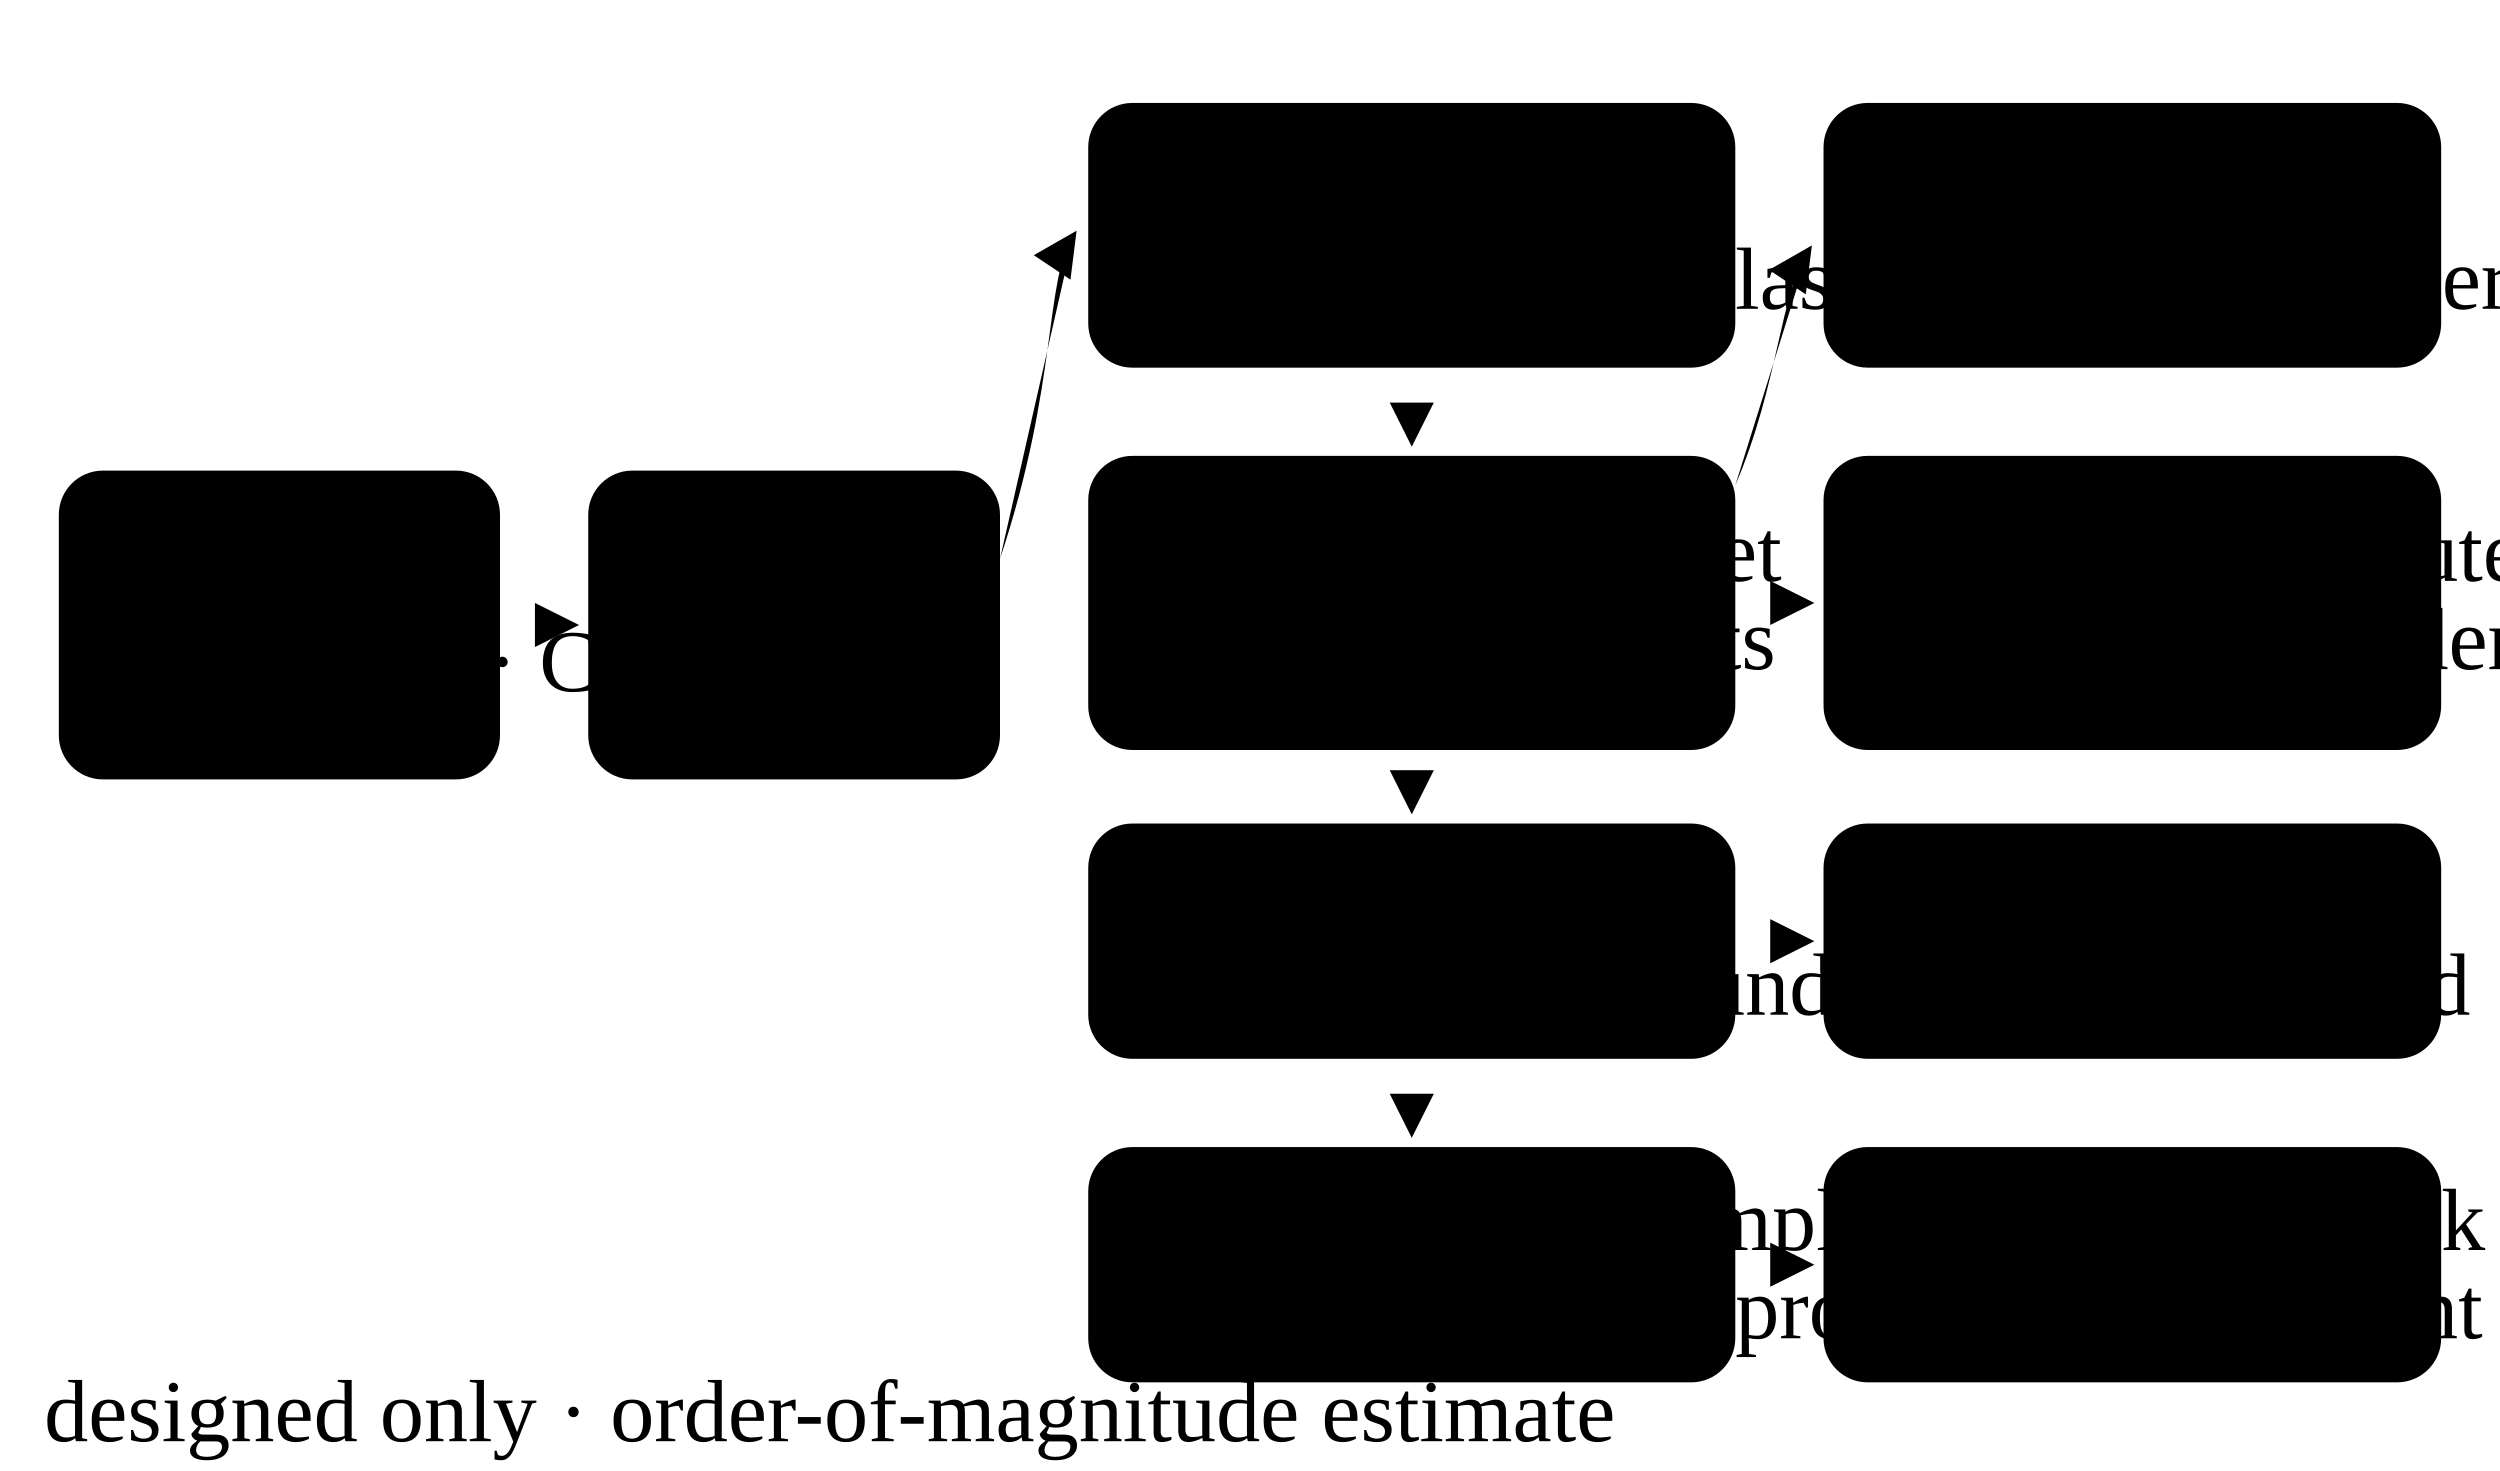
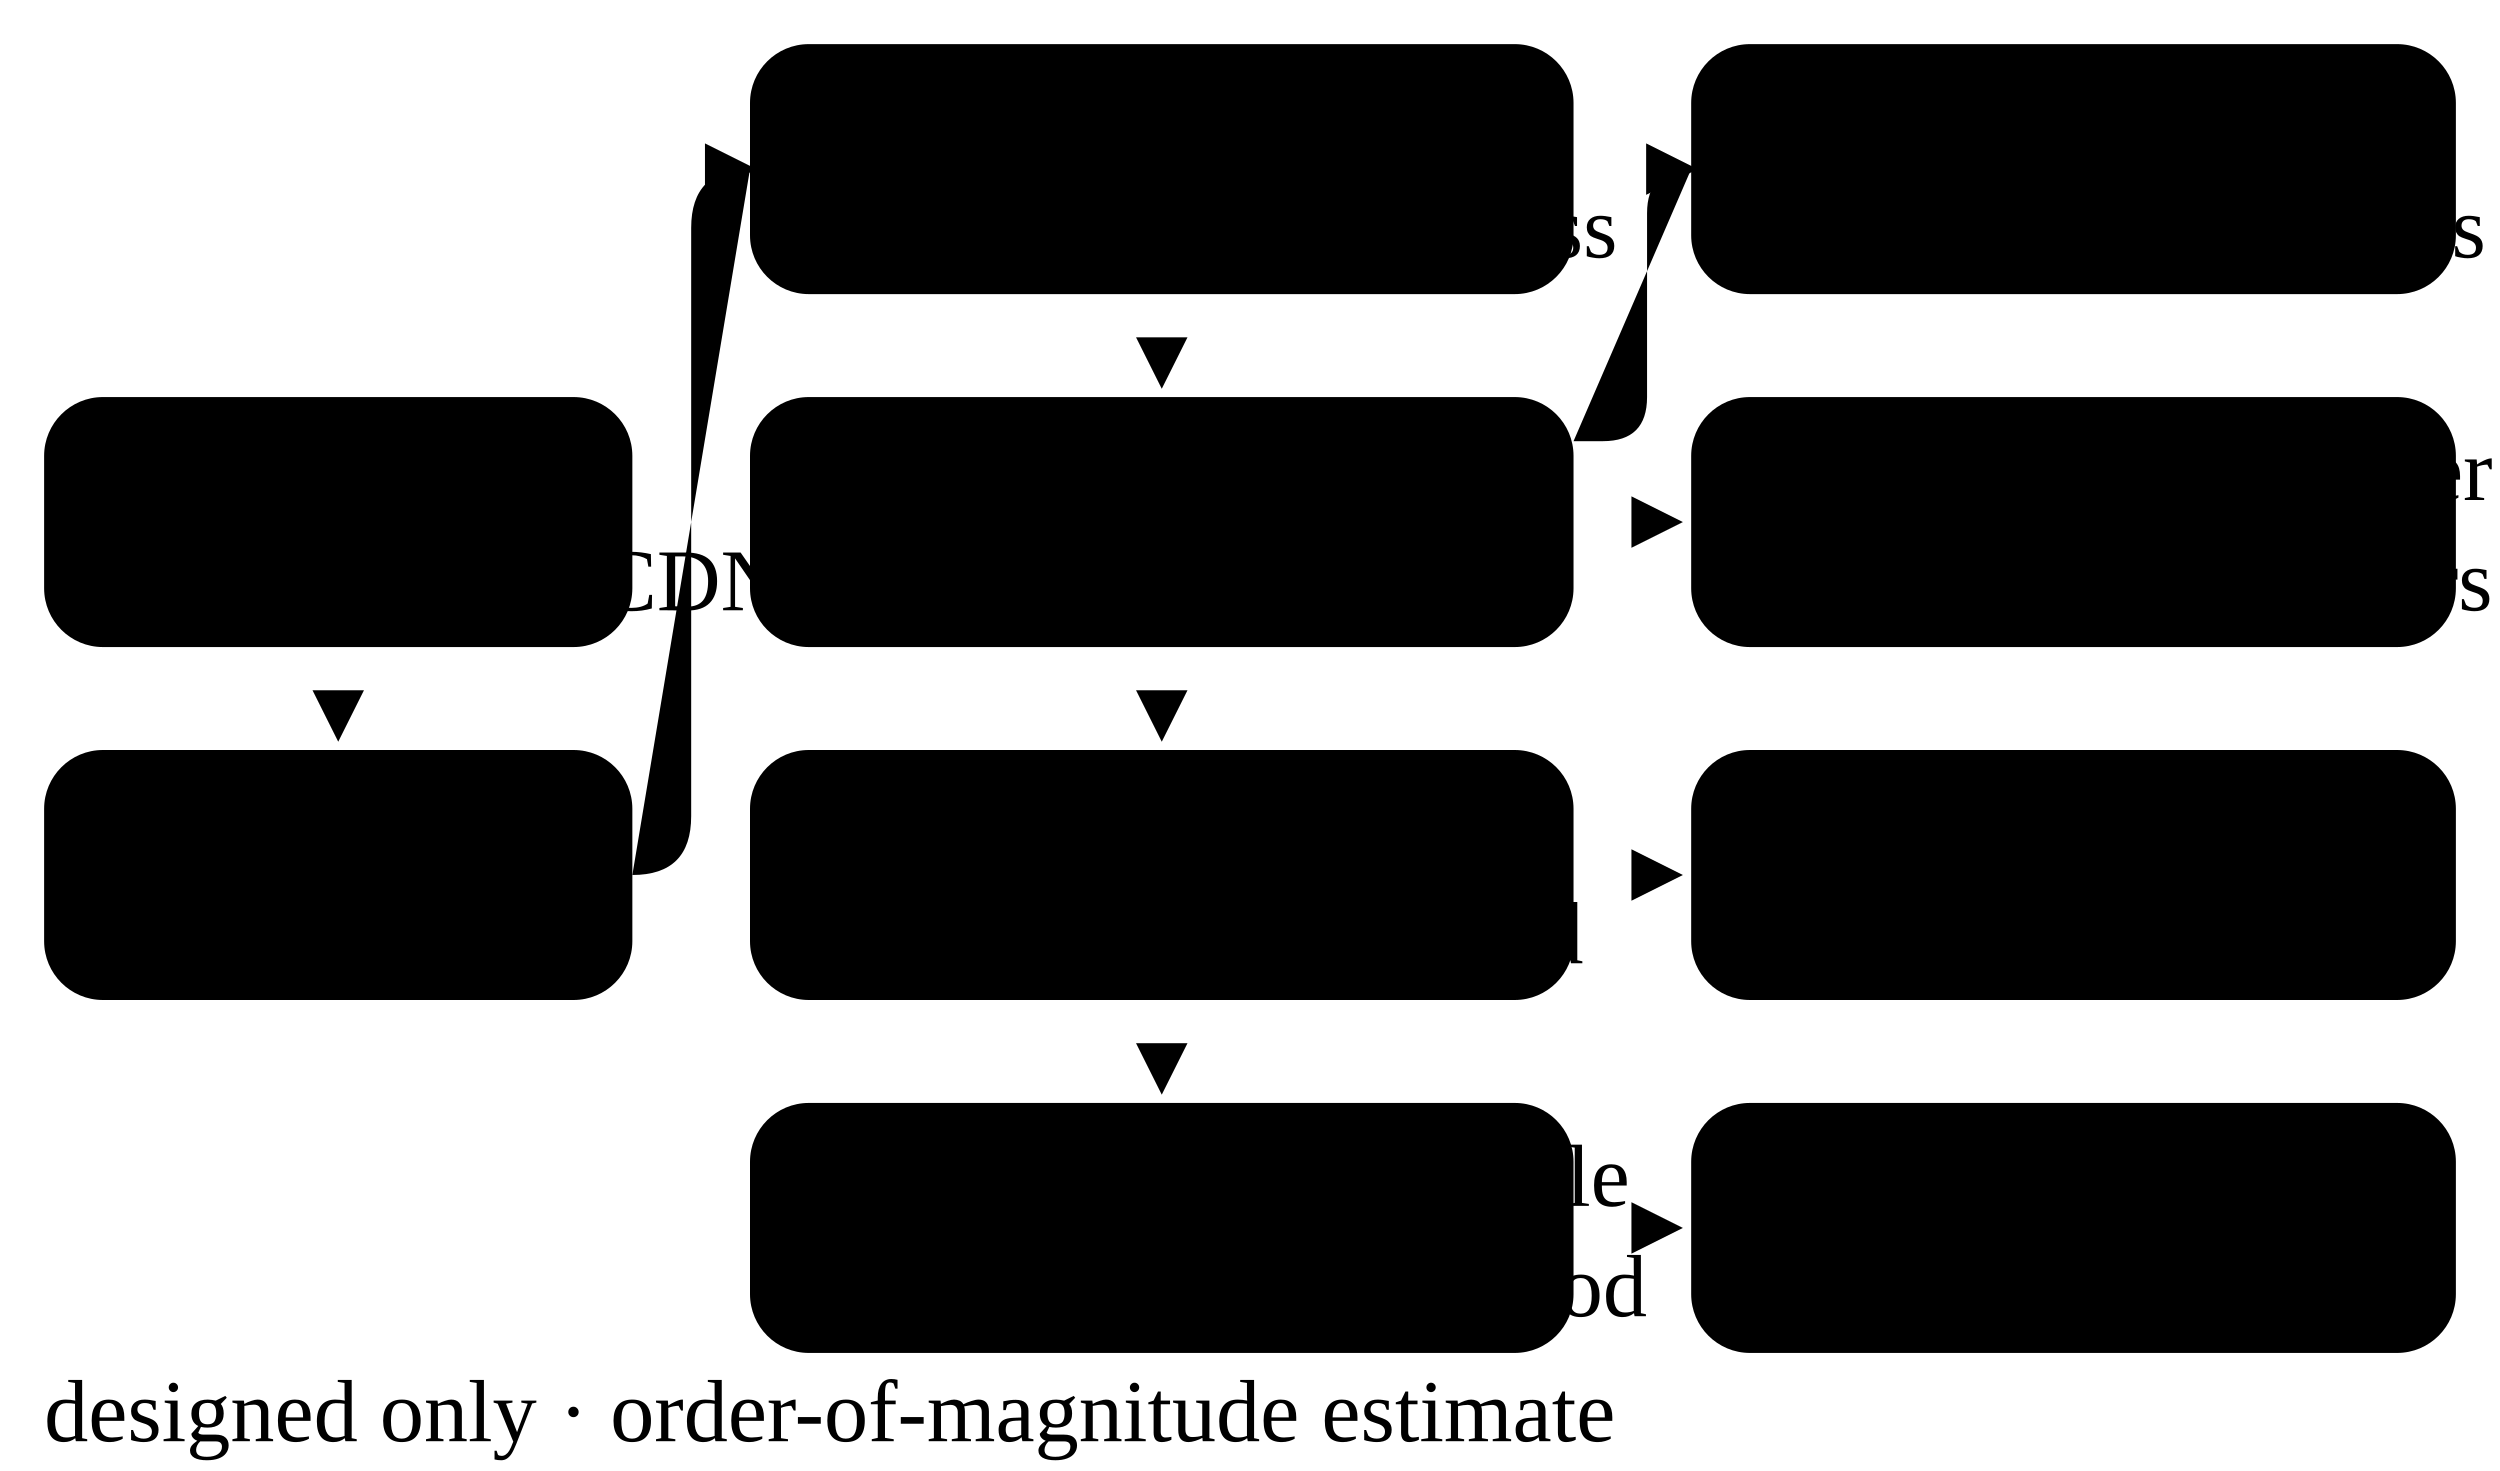
<svg class="dia" viewBox="0 0 340 200" role="img" aria-label="Rung 1,000, designed only: a WAF and CDN edge fronts a multi-AZ API fleet, which feeds one queue per workload class; an agent fleet of about five hundred slots drains the interactive queue and calls an LLM router across providers, a separate CPU-bound sandbox fleet reads a dedicated vector store, and an online judge samples a few percent of production answers while Aurora runs a writer plus readers and cost is shown back per tenant.">
  <defs>
-     <marker id="rg1k" viewBox="0 0 8 8" refX="7" refY="4" markerWidth="6" markerHeight="6" orient="auto">
+     <marker id="rg1k" viewBox="0 0 8 8" refX="7" refY="4" markerWidth="7" markerHeight="7" orient="auto">
      <path d="M0,0 L8,4 L0,8 z" fill="currentColor" />
    </marker>
  </defs>
  <g>
-     <rect class="nd" x="8" y="64" width="60" height="42" rx="6" />
-     <text class="tx" x="38" y="82">edge</text>
-     <text class="tx s" x="38" y="94">WAF · CDN</text>
+     <rect class="nd" x="102" y="6" width="112" height="34" rx="8" />
+     <text class="tx" x="158" y="20">queues</text>
+     <text class="tx s" x="158" y="35">one per class</text>
  </g>
  <g>
-     <rect class="nd hi" x="80" y="64" width="56" height="42" rx="6" />
-     <text class="tx" x="108" y="82">API</text>
-     <text class="tx s" x="108" y="94">fleet</text>
+     <rect class="nd hi" x="230" y="6" width="104" height="34" rx="8" />
+     <text class="tx" x="282" y="20">Aurora</text>
+     <text class="tx s" x="282" y="35">+ N readers</text>
  </g>
  <g>
-     <rect class="nd" x="148" y="14" width="88" height="36" rx="6" />
-     <text class="tx" x="192" y="30">queues</text>
-     <text class="tx s" x="192" y="42">one per class</text>
+     <rect class="nd" x="6" y="54" width="80" height="34" rx="8" />
+     <text class="tx" x="46" y="68">edge</text>
+     <text class="tx s" x="46" y="83">WAF · CDN</text>
  </g>
  <g>
-     <rect class="nd hi" x="148" y="62" width="88" height="40" rx="6" />
-     <text class="tx" x="192" y="79">agent fleet</text>
-     <text class="tx s" x="192" y="91">~500 slots</text>
+     <rect class="nd hi" x="102" y="54" width="112" height="34" rx="8" />
+     <text class="tx" x="158" y="68">agent fleet</text>
+     <text class="tx s" x="158" y="83">~500 slots</text>
  </g>
  <g>
-     <rect class="nd hi" x="148" y="112" width="88" height="32" rx="6" />
-     <text class="tx" x="192" y="126">sandbox</text>
-     <text class="tx s" x="192" y="138">CPU-bound</text>
+     <rect class="nd ext" x="230" y="54" width="104" height="34" rx="8" />
+     <text class="tx" x="282" y="68">LLM router</text>
+     <text class="tx s" x="282" y="83">N providers</text>
  </g>
  <g>
-     <rect class="nd" x="148" y="156" width="88" height="32" rx="6" />
-     <text class="tx" x="192" y="170">judge sample</text>
-     <text class="tx s" x="192" y="182">1–5% of prod</text>
+     <rect class="nd hi" x="6" y="102" width="80" height="34" rx="8" />
+     <text class="tx" x="46" y="116">API</text>
+     <text class="tx s" x="46" y="131">fleet</text>
  </g>
  <g>
-     <rect class="nd hi" x="248" y="14" width="84" height="36" rx="6" />
-     <text class="tx" x="290" y="30">Aurora</text>
-     <text class="tx s" x="290" y="42">+ N readers</text>
+     <rect class="nd hi" x="102" y="102" width="112" height="34" rx="8" />
+     <text class="tx" x="158" y="116">sandbox</text>
+     <text class="tx s" x="158" y="131">CPU-bound</text>
  </g>
  <g>
-     <rect class="nd ext" x="248" y="62" width="84" height="40" rx="6" />
-     <text class="tx" x="290" y="79">LLM router</text>
-     <text class="tx s" x="290" y="91">N providers</text>
+     <rect class="nd hi" x="230" y="102" width="104" height="34" rx="8" />
+     <text class="tx" x="282" y="116">vectors</text>
+     <text class="tx s" x="282" y="131">dedicated</text>
  </g>
  <g>
-     <rect class="nd hi" x="248" y="112" width="84" height="32" rx="6" />
-     <text class="tx" x="290" y="126">vectors</text>
-     <text class="tx s" x="290" y="138">dedicated</text>
+     <rect class="nd" x="102" y="150" width="112" height="34" rx="8" />
+     <text class="tx" x="158" y="164">judge sample</text>
+     <text class="tx s" x="158" y="179">1–5% of prod</text>
  </g>
  <g>
-     <rect class="nd" x="248" y="156" width="84" height="32" rx="6" />
-     <text class="tx" x="290" y="170">showback</text>
-     <text class="tx s" x="290" y="182">per tenant</text>
+     <rect class="nd" x="230" y="150" width="104" height="34" rx="8" />
+     <text class="tx" x="282" y="164">showback</text>
+     <text class="tx s" x="282" y="179">per tenant</text>
  </g>
-   <path class="ed" d="M68,85 L78,85" marker-end="url(#rg1k)" />
-   <path class="ed" d="M136,76 C144,52 142,38 146,32" marker-end="url(#rg1k)" />
-   <path class="ed" d="M192,50 L192,60" marker-end="url(#rg1k)" />
-   <path class="ed" d="M192,102 L192,110" marker-end="url(#rg1k)" />
-   <path class="ed dash" d="M192,144 L192,154" marker-end="url(#rg1k)" />
-   <path class="ed" d="M236,82 L246,82" marker-end="url(#rg1k)" />
-   <path class="ed" d="M236,66 C242,52 242,40 246,34" marker-end="url(#rg1k)" />
-   <path class="ed" d="M236,128 L246,128" marker-end="url(#rg1k)" />
-   <path class="ed" d="M236,172 L246,172" marker-end="url(#rg1k)" />
+   <path class="ed" d="M46,88 V100" marker-end="url(#rg1k)" />
+   <path class="ed" d="M86,119 Q94,119 94,111 V31 Q94,23 102,23" marker-end="url(#rg1k)">
+     </path>
+   <path class="ed" d="M158,40 V52" marker-end="url(#rg1k)" />
+   <path class="ed" d="M158,88 V100" marker-end="url(#rg1k)" />
+   <path class="ed dash" d="M158,136 V148" marker-end="url(#rg1k)" />
+   <path class="ed" d="M214,71 H228" marker-end="url(#rg1k)" />
+   <path class="ed" d="M214,60 H218 Q224,60 224,54 V29 Q224,23 230,23" marker-end="url(#rg1k)" />
+   <path class="ed" d="M214,119 H228" marker-end="url(#rg1k)" />
+   <path class="ed" d="M214,167 H228" marker-end="url(#rg1k)" />
  <text class="cap" x="6" y="196">designed only · order-of-magnitude estimate</text>
</svg>
